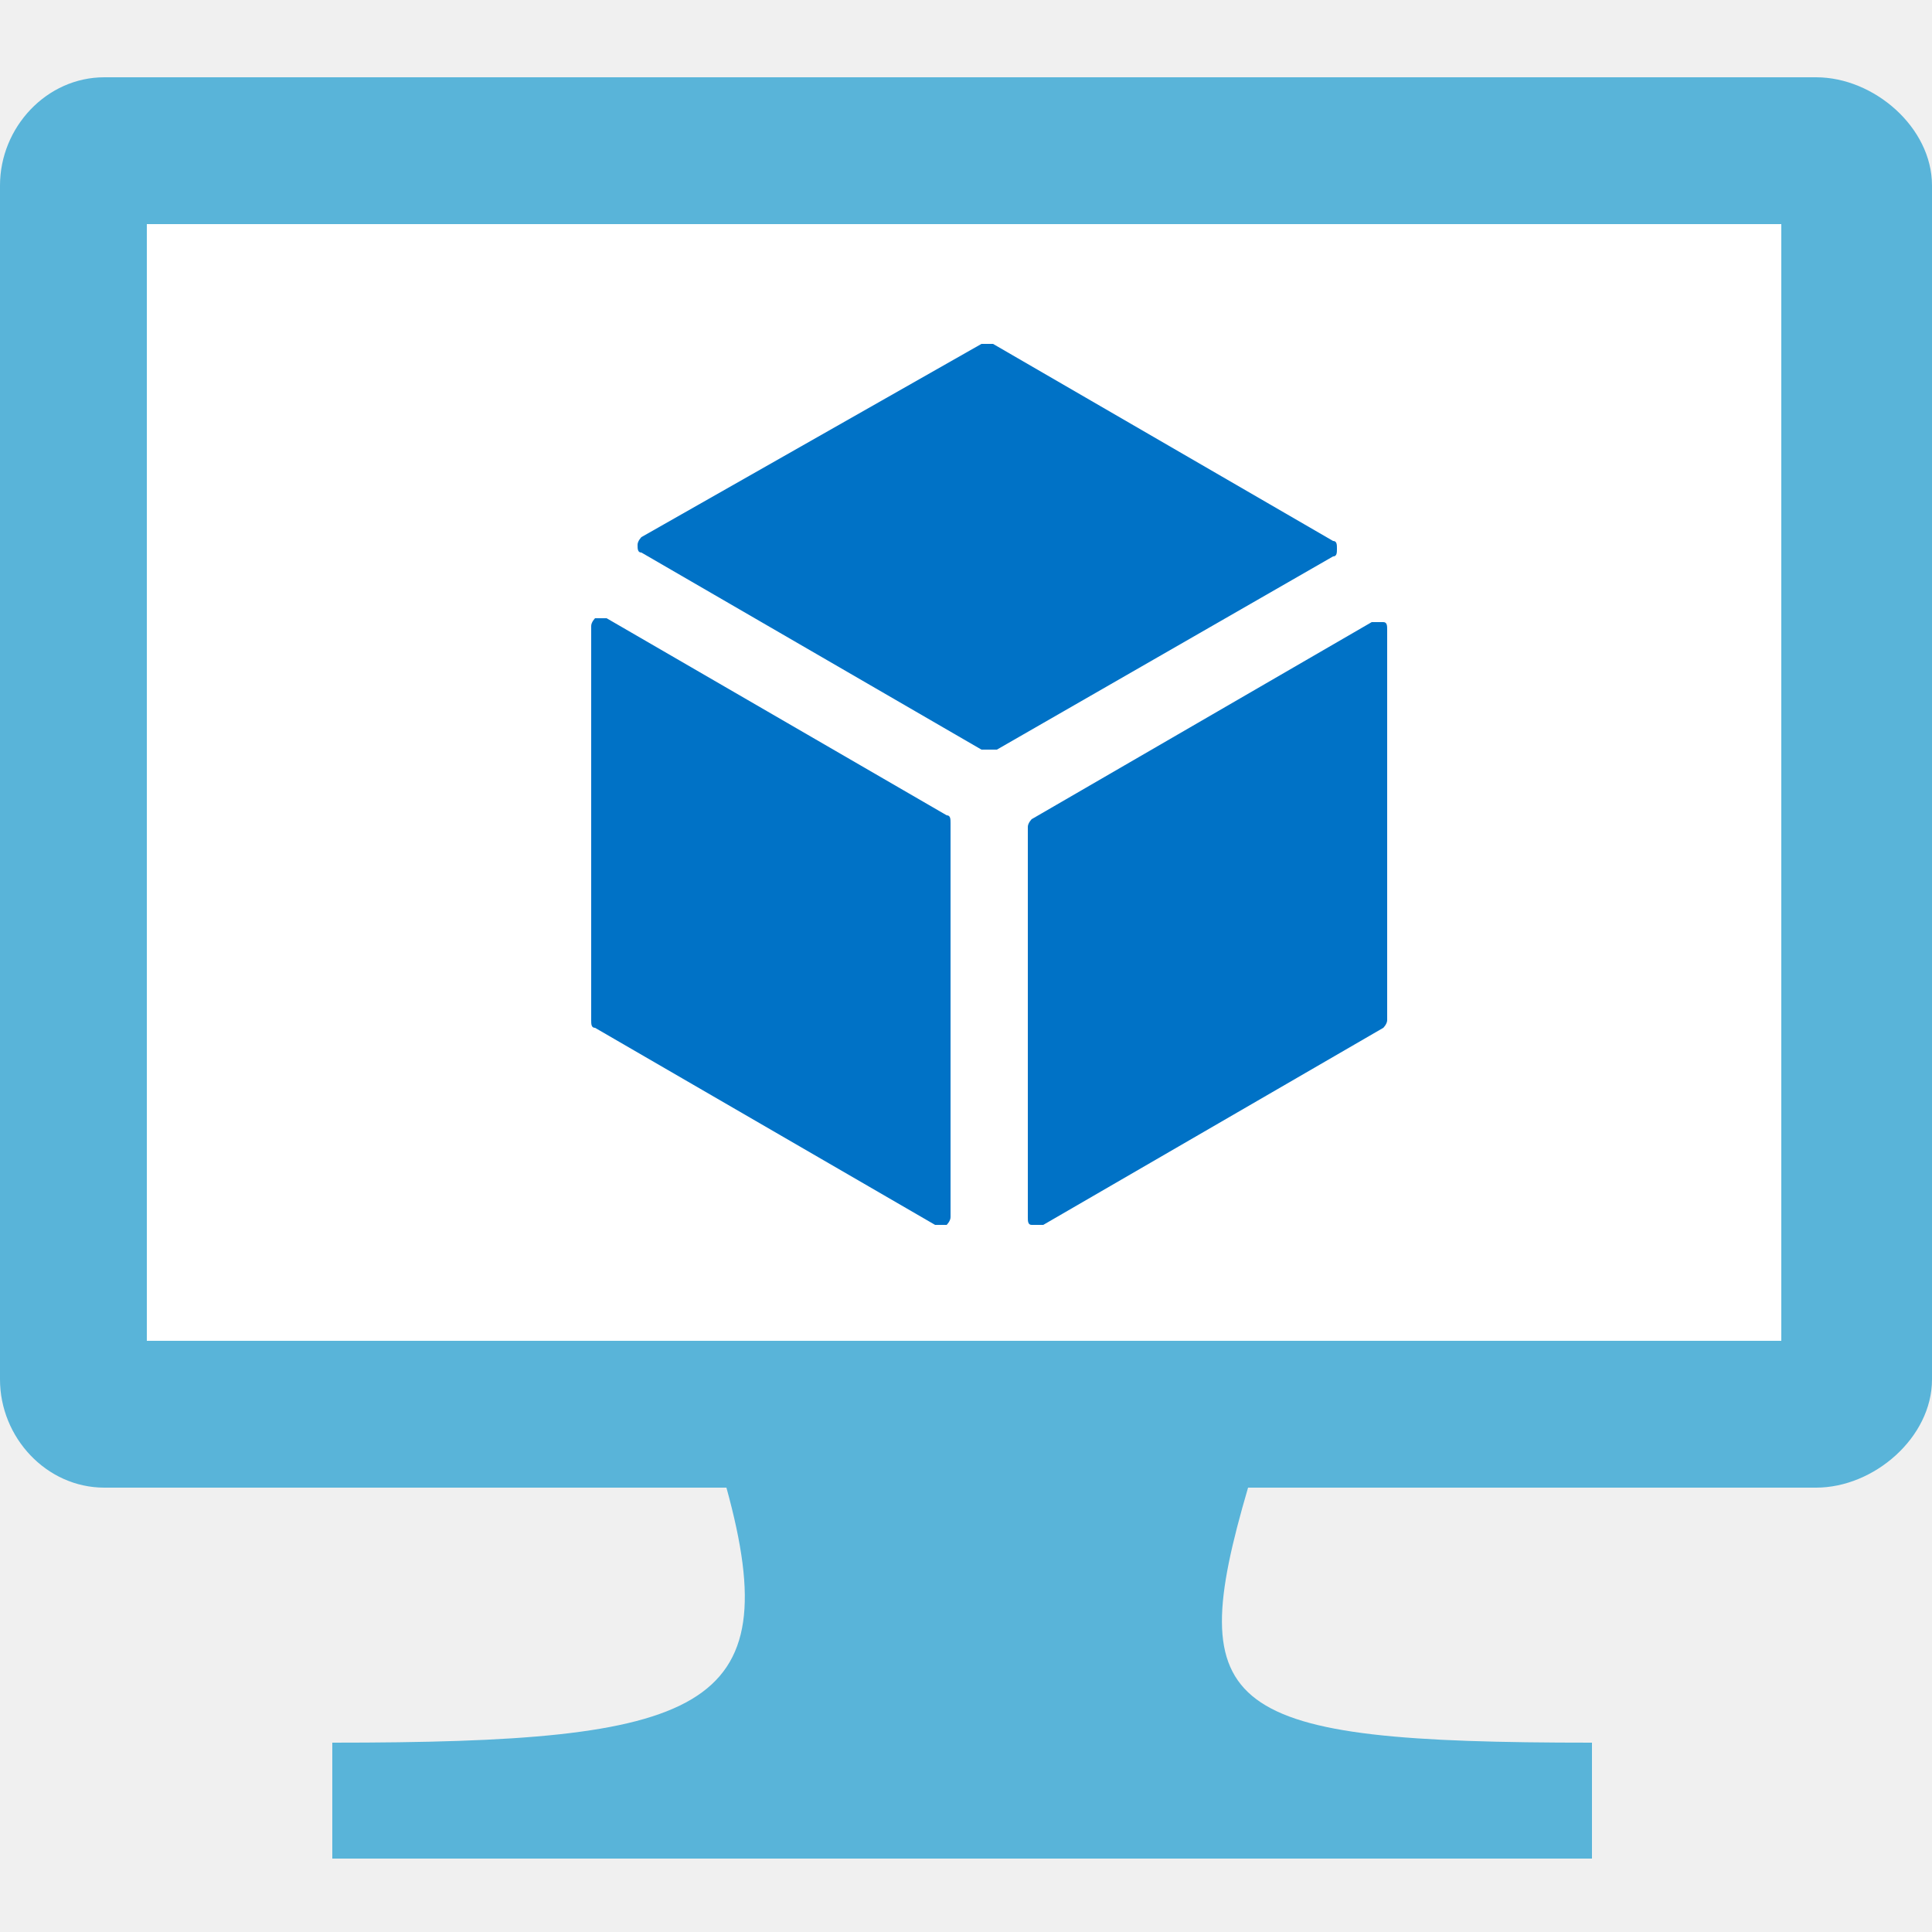
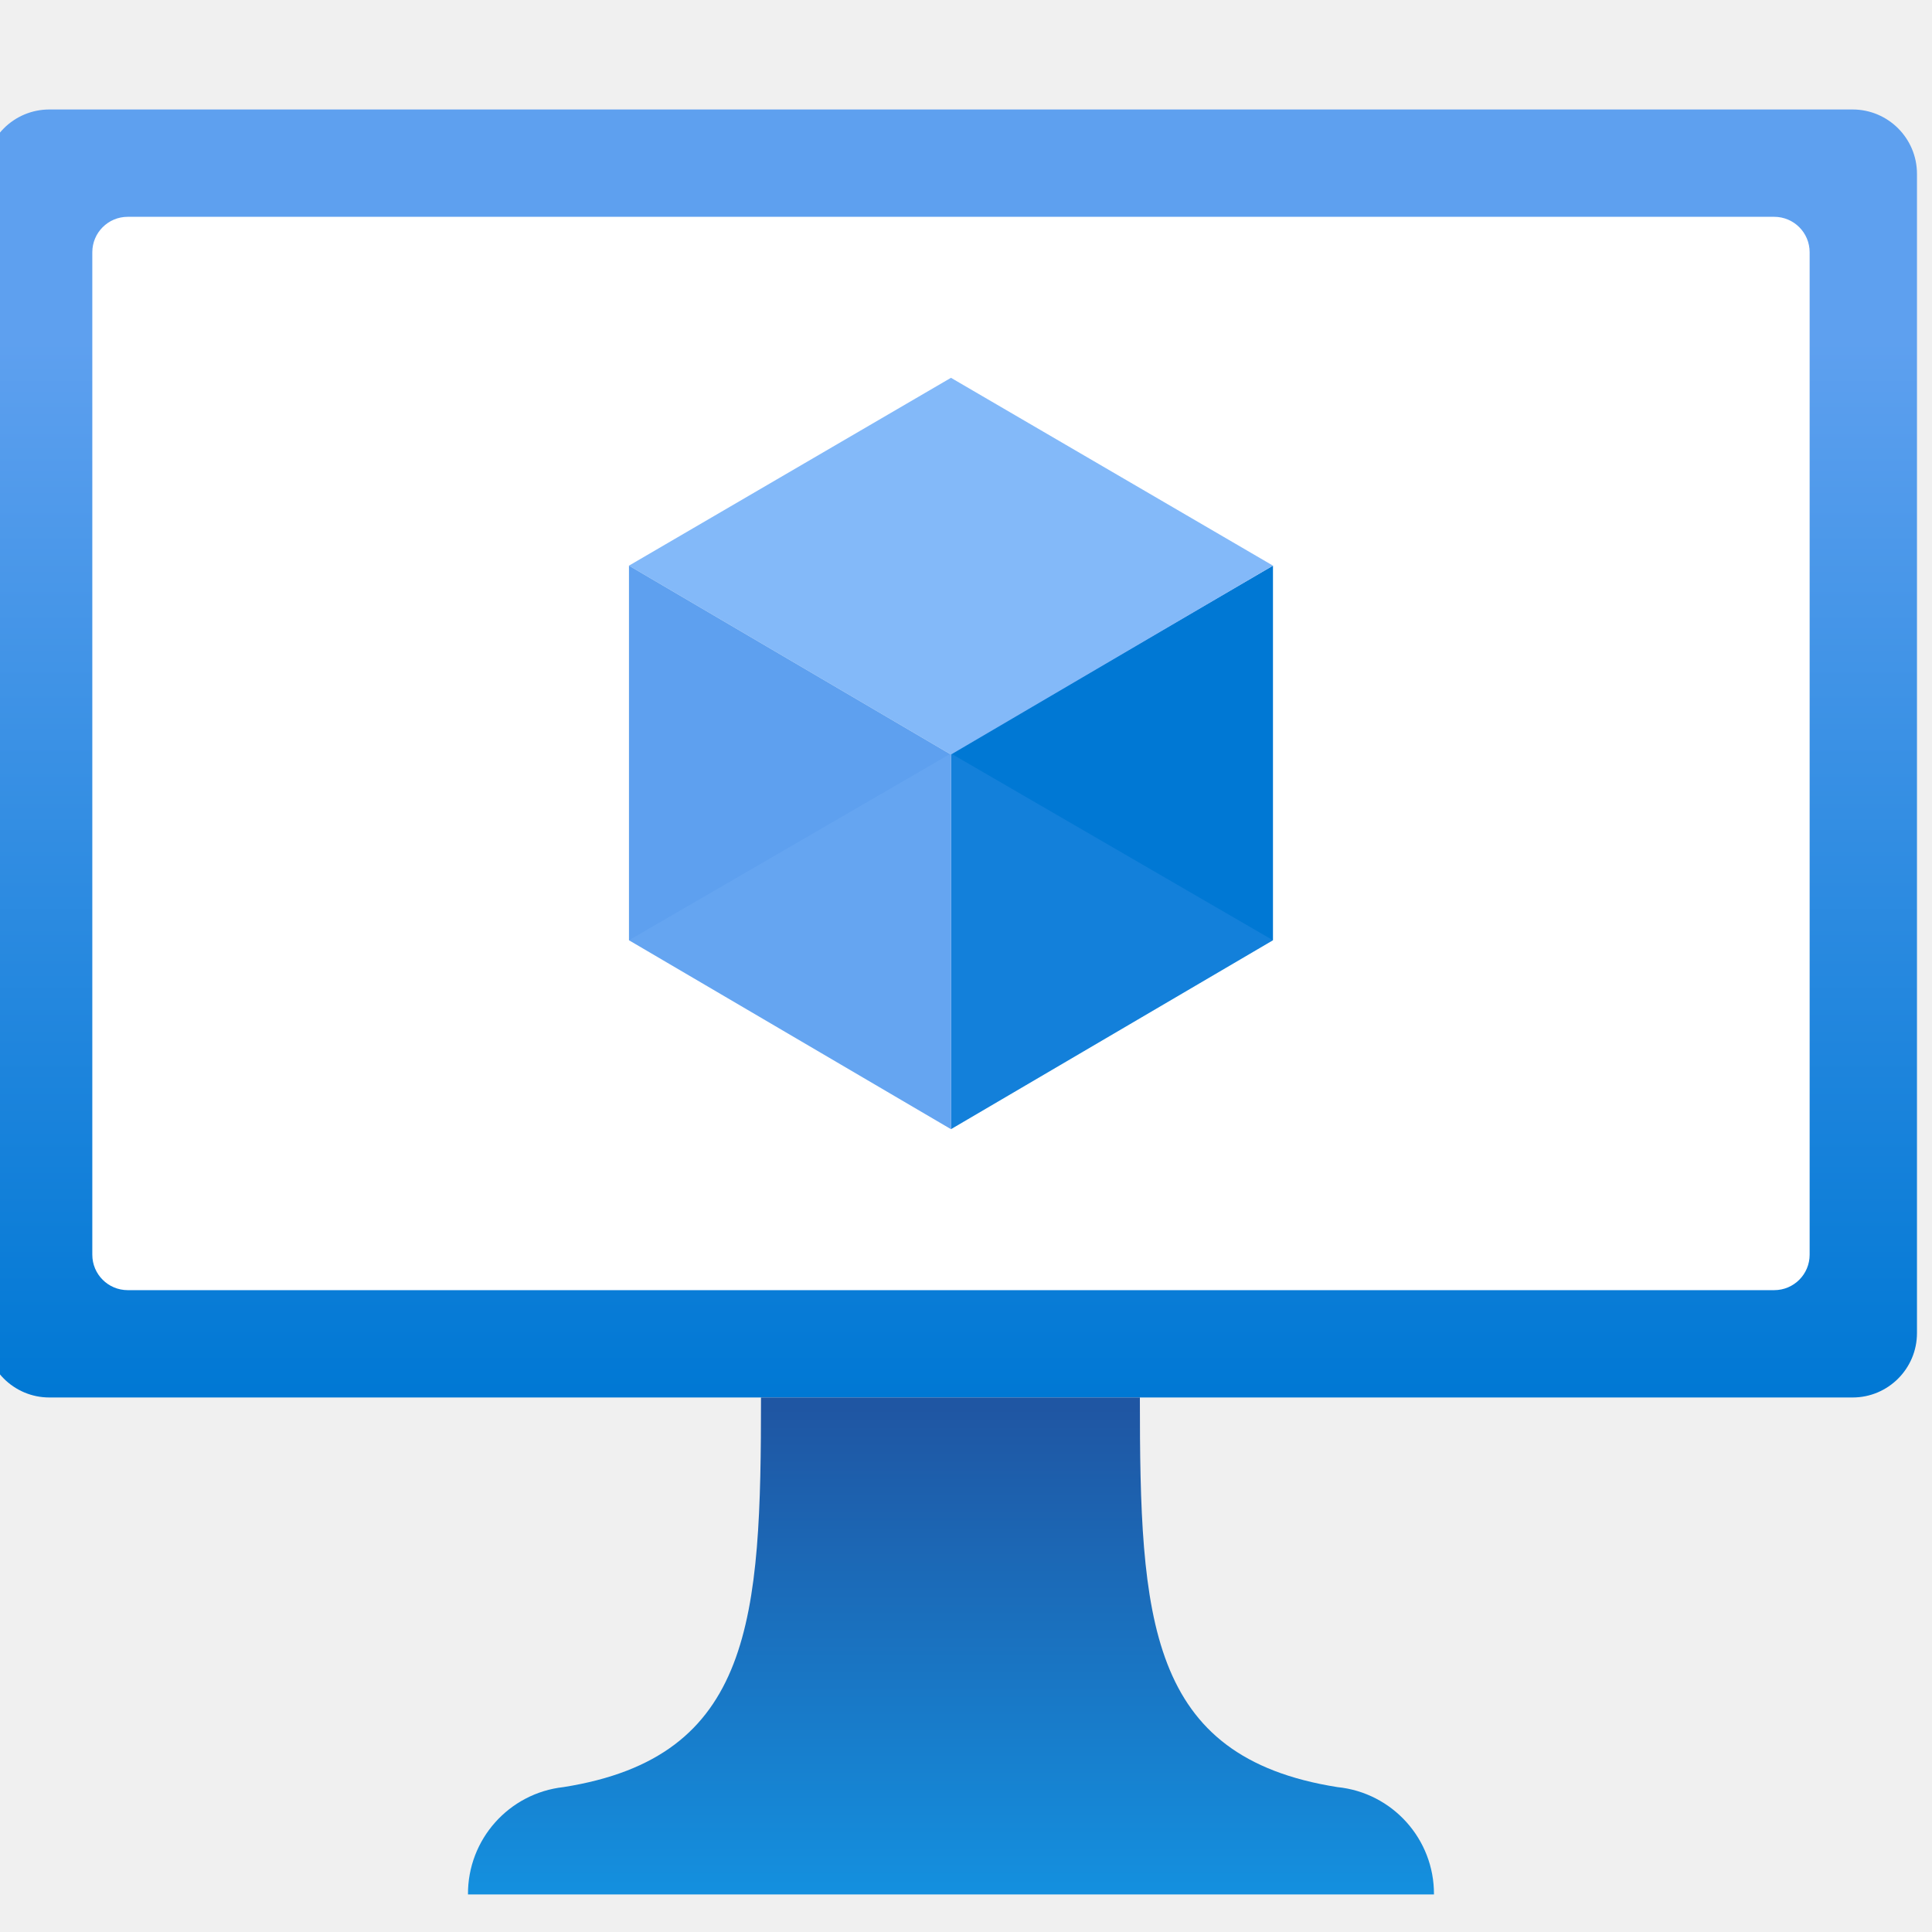
- <svg viewBox="0 0 50 50" class="fxs-portal-svg" role="presentation" focusable="false" id="FxSymbol0-040" data-type="1">
+ <svg viewBox="0 0 18 18" data-islogo="true" class="" role="presentation" focusable="false" id="FxSymbol0-038" data-type="1">
  <g>
-     <path d="M47 2H2.7C1.2 2 0 3.3 0 4.8v30.9c0 1.5 1.2 2.8 2.7 2.8h16.1c1.6 5.8-.6 6.6-10.2 6.6v3h32.6v-3c-9.6 0-10.6-.8-8.9-6.6H47c1.5 0 3-1.3 3-2.8V4.8C50 3.3 48.5 2 47 2z" class="msportalfx-svg-c15" fill="#59b4d9" />
-     <path d="M46.1 5.8v28.9H3.8V5.8z" class="msportalfx-svg-c01" fill="#ffffff" />
-     <path d="M25.5 19.4h-.1l-8.8-5.1c-.1 0-.1-.1-.1-.2s.1-.2.1-.2l8.8-5h.3l8.8 5.1c.1 0 .1.1.1.2s0 .2-.1.2l-8.7 5h-.3m-1.2 12.3h-.1l-8.8-5.1c-.1 0-.1-.1-.1-.2V16.2c0-.1.1-.2.1-.2h.3l8.8 5.1c.1 0 .1.1.1.2v10.2c0 .1-.1.2-.1.2h-.2m2.5 0h-.1c-.1 0-.1-.1-.1-.2V21.4c0-.1.1-.2.1-.2l8.8-5.1h.3c.1 0 .1.1.1.2v10.1c0 .1-.1.2-.1.2L27 31.7h-.2" class="msportalfx-svg-c19" fill="#0072c6" />
+     <rect x="-.14" y="1.02" width="18" height="12" rx=".6" fill="url(#abe3e0fd-f5f5-4d67-8cca-cb6314d5da62)" />
+     <rect x=".86" y="2.02" width="16" height="10" rx=".33" class="msportalfx-svg-c01" fill="#ffffff" />
+     <path fill="#0078d4" d="M11.86 5.27v3.49l-3 1.76v-3.5l3-1.75z" />
+     <path fill="#83b9f9" d="M11.86 5.27l-3 1.76-3-1.76 3-1.75 3 1.75z" />
+     <path fill="#5ea0ef" d="M8.86 7.03v3.49l-3-1.76V5.27l3 1.76z" />
+     <path fill="#83b9f9" opacity=".2" d="M5.86 8.76l3-1.74v3.5l-3-1.76z" />
+     <path fill="#5ea0ef" opacity=".2" d="M11.86 8.76l-3-1.74v3.5l3-1.76z" />
+     <path d="M12.46 16.65c-1.77-.28-1.84-1.57-1.84-3.63H7.09c0 2.06-.07 3.35-1.84 3.63a1 1 0 0 0-.89 1h9a1 1 0 0 0-.9-1z" fill="url(#a49c2fd2-7c71-4d63-b68f-ddf5594dd0b8)" />
  </g>
  <defs>
- </defs>
+     <linearGradient id="abe3e0fd-f5f5-4d67-8cca-cb6314d5da62" x1="8.86" y1="13.02" x2="8.86" y2="1.02" gradientUnits="userSpaceOnUse">
+       <stop offset="0" stop-color="#0078d4" />
+       <stop offset=".82" stop-color="#5ea0ef" />
+     </linearGradient>
+     <linearGradient id="a49c2fd2-7c71-4d63-b68f-ddf5594dd0b8" x1="8.86" y1="17.65" x2="8.86" y2="13.02" gradientUnits="userSpaceOnUse">
+       <stop offset="0" stop-color="#1490df" />
+       <stop offset=".98" stop-color="#1f56a3" />
+     </linearGradient>
+   </defs>
</svg>
